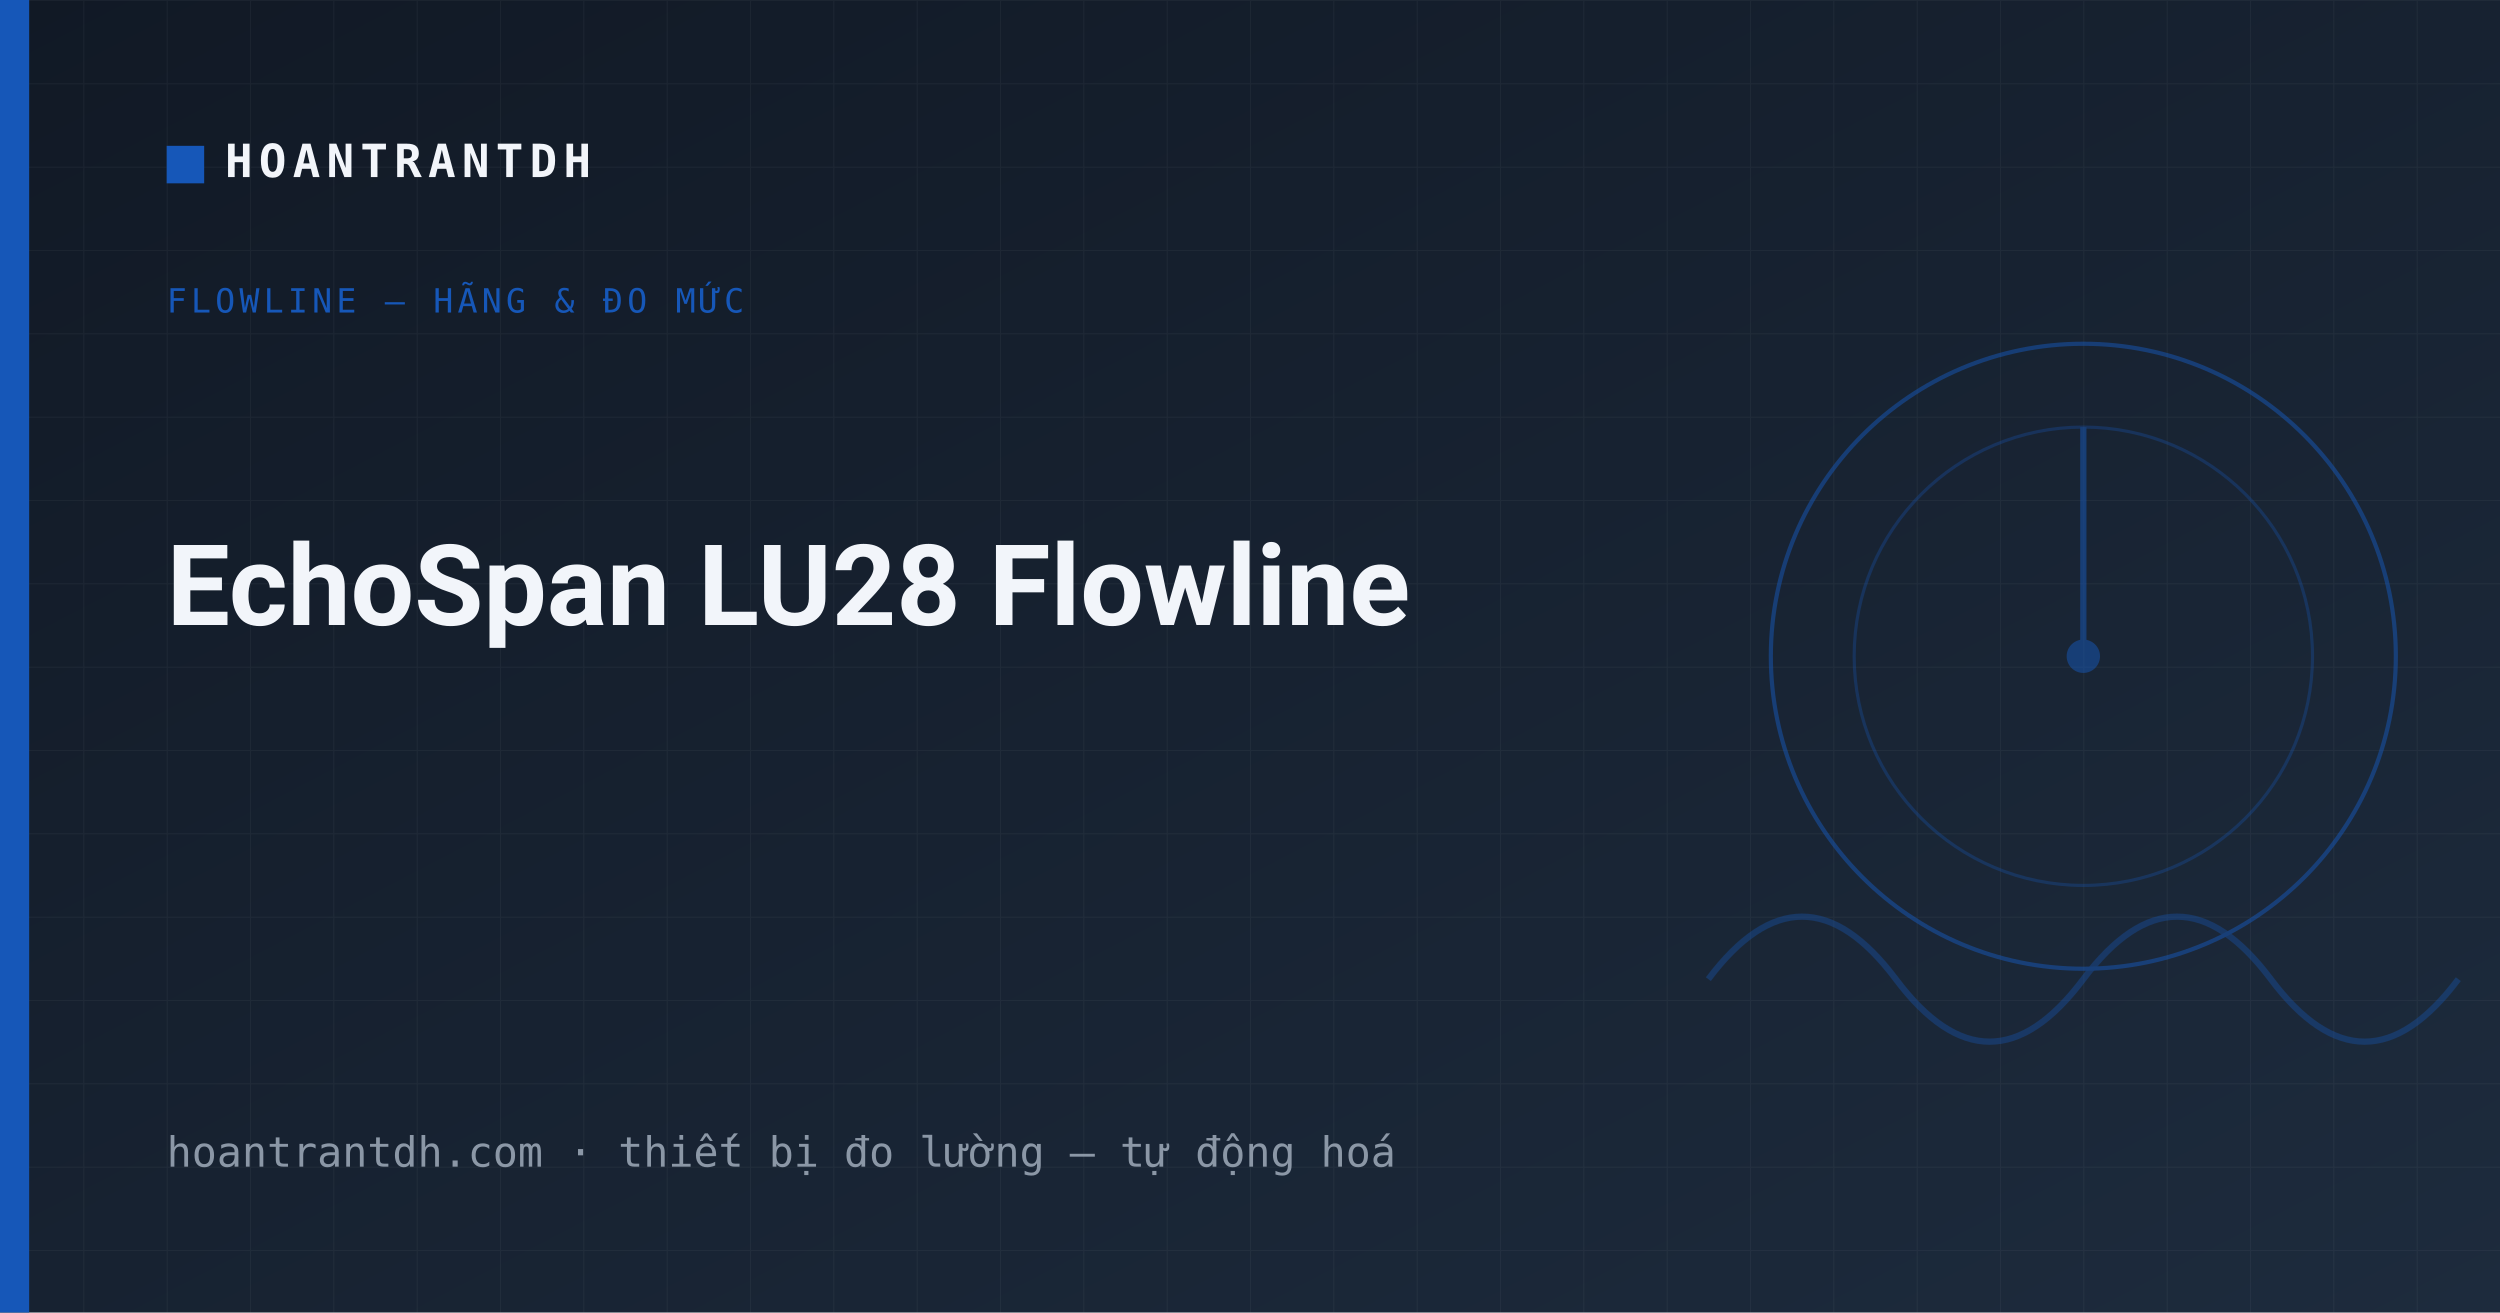
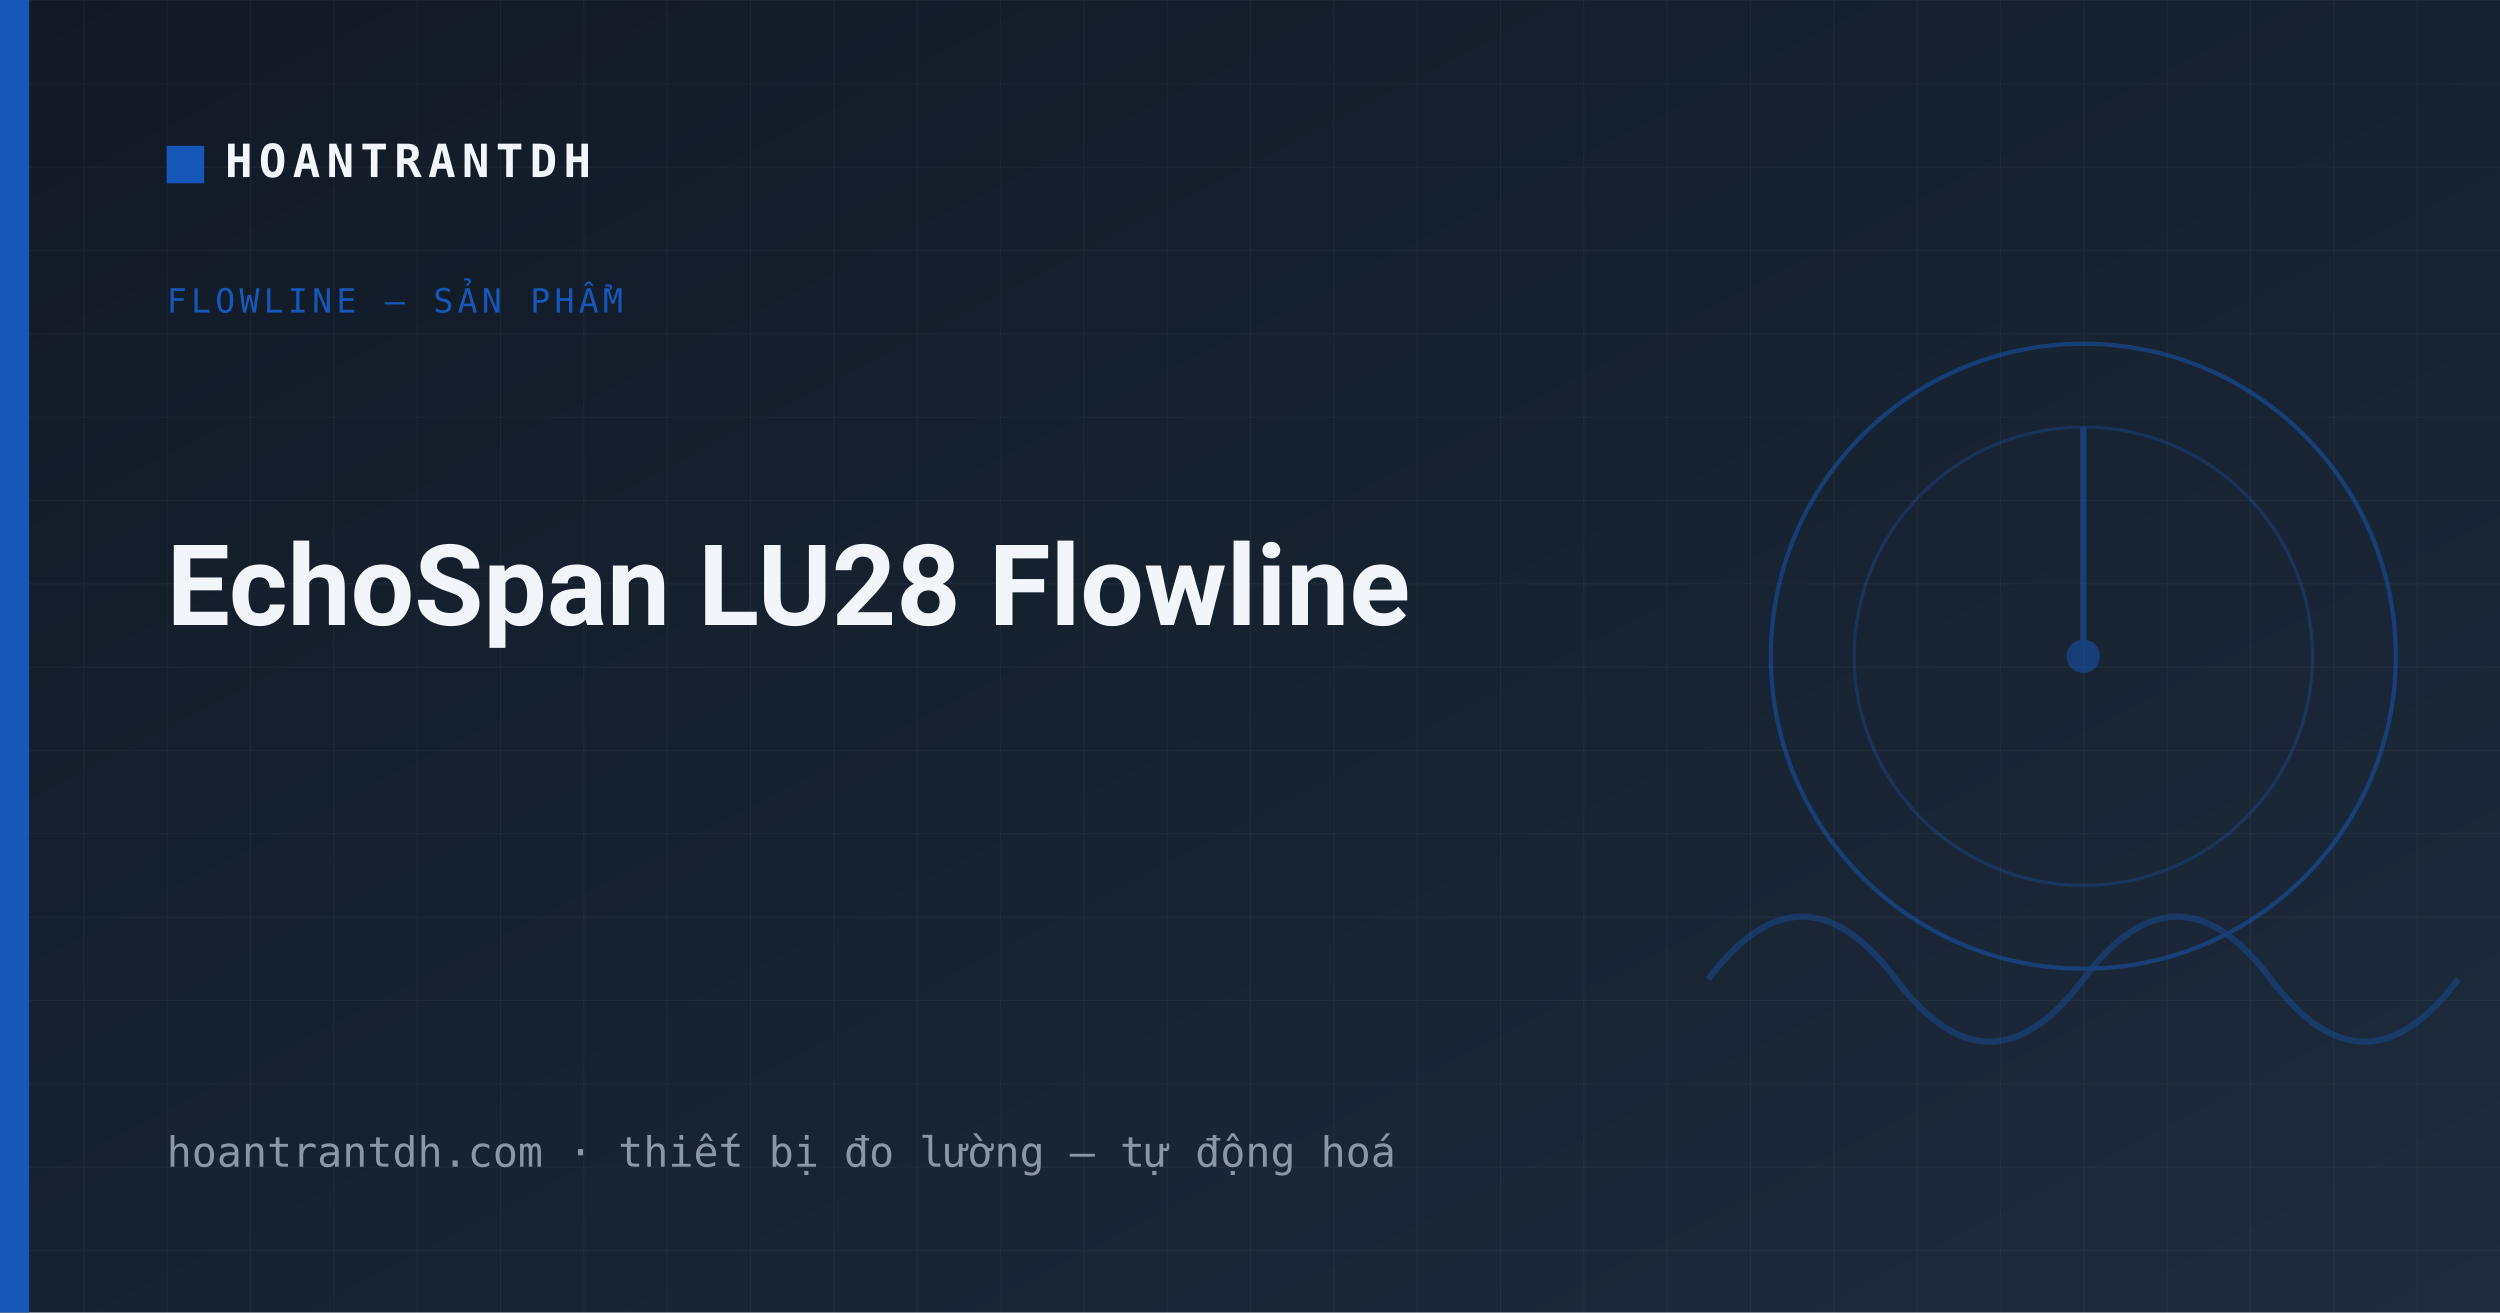
<svg xmlns="http://www.w3.org/2000/svg" width="1200" height="630" viewBox="0 0 1200 630" role="img">
  <defs>
    <linearGradient id="bg" x1="0" y1="0" x2="1" y2="1">
      <stop offset="0" stop-color="#111925" />
      <stop offset="1" stop-color="#1d2b3d" />
    </linearGradient>
    <pattern id="grid" width="40" height="40" patternUnits="userSpaceOnUse">
      <path d="M40 0H0V40" fill="none" stroke="#ffffff" stroke-opacity="0.04" stroke-width="1" />
    </pattern>
  </defs>
  <rect width="1200" height="630" fill="url(#bg)" />
  <rect width="1200" height="630" fill="url(#grid)" />
  <rect x="0" y="0" width="14" height="630" fill="#1657b8" />
  <g opacity="0.5">
    <circle cx="1000" cy="315" r="150" fill="none" stroke="#1657b8" stroke-width="2" />
    <circle cx="1000" cy="315" r="110" fill="none" stroke="#1657b8" stroke-width="1.5" stroke-opacity="0.6" />
    <path d="M1000 315 L1000 205" stroke="#1657b8" stroke-width="3" />
    <circle cx="1000" cy="315" r="8" fill="#1657b8" />
    <path d="M820 470 q45 -60 90 0 t90 0 t90 0 t90 0" fill="none" stroke="#1657b8" stroke-width="3" stroke-opacity="0.7" />
  </g>
  <g font-family="Consolas,Menlo,monospace">
    <rect x="80" y="70" width="18" height="18" fill="#1657b8" />
    <text x="108" y="85" font-size="22" font-weight="700" letter-spacing="3" fill="#f2f5fa">HOANTRANTDH</text>
-     <text x="80" y="150" font-size="16" letter-spacing="2" fill="#1657b8">FLOWLINE — HÃNG &amp; ĐO MỨC</text>
+     <text x="80" y="150" font-size="16" letter-spacing="2" fill="#1657b8">FLOWLINE — SẢN PHẨM</text>
  </g>
  <text x="80" y="300" font-family="Segoe UI,Roboto,Arial,sans-serif" font-size="54" font-weight="700" fill="#f2f5fa">EchoSpan LU28 Flowline</text>
  <text x="80" y="560" font-family="Consolas,Menlo,monospace" font-size="20" fill="#8b97a6">hoantrantdh.com · thiết bị đo lường – tự động hoá</text>
</svg>
